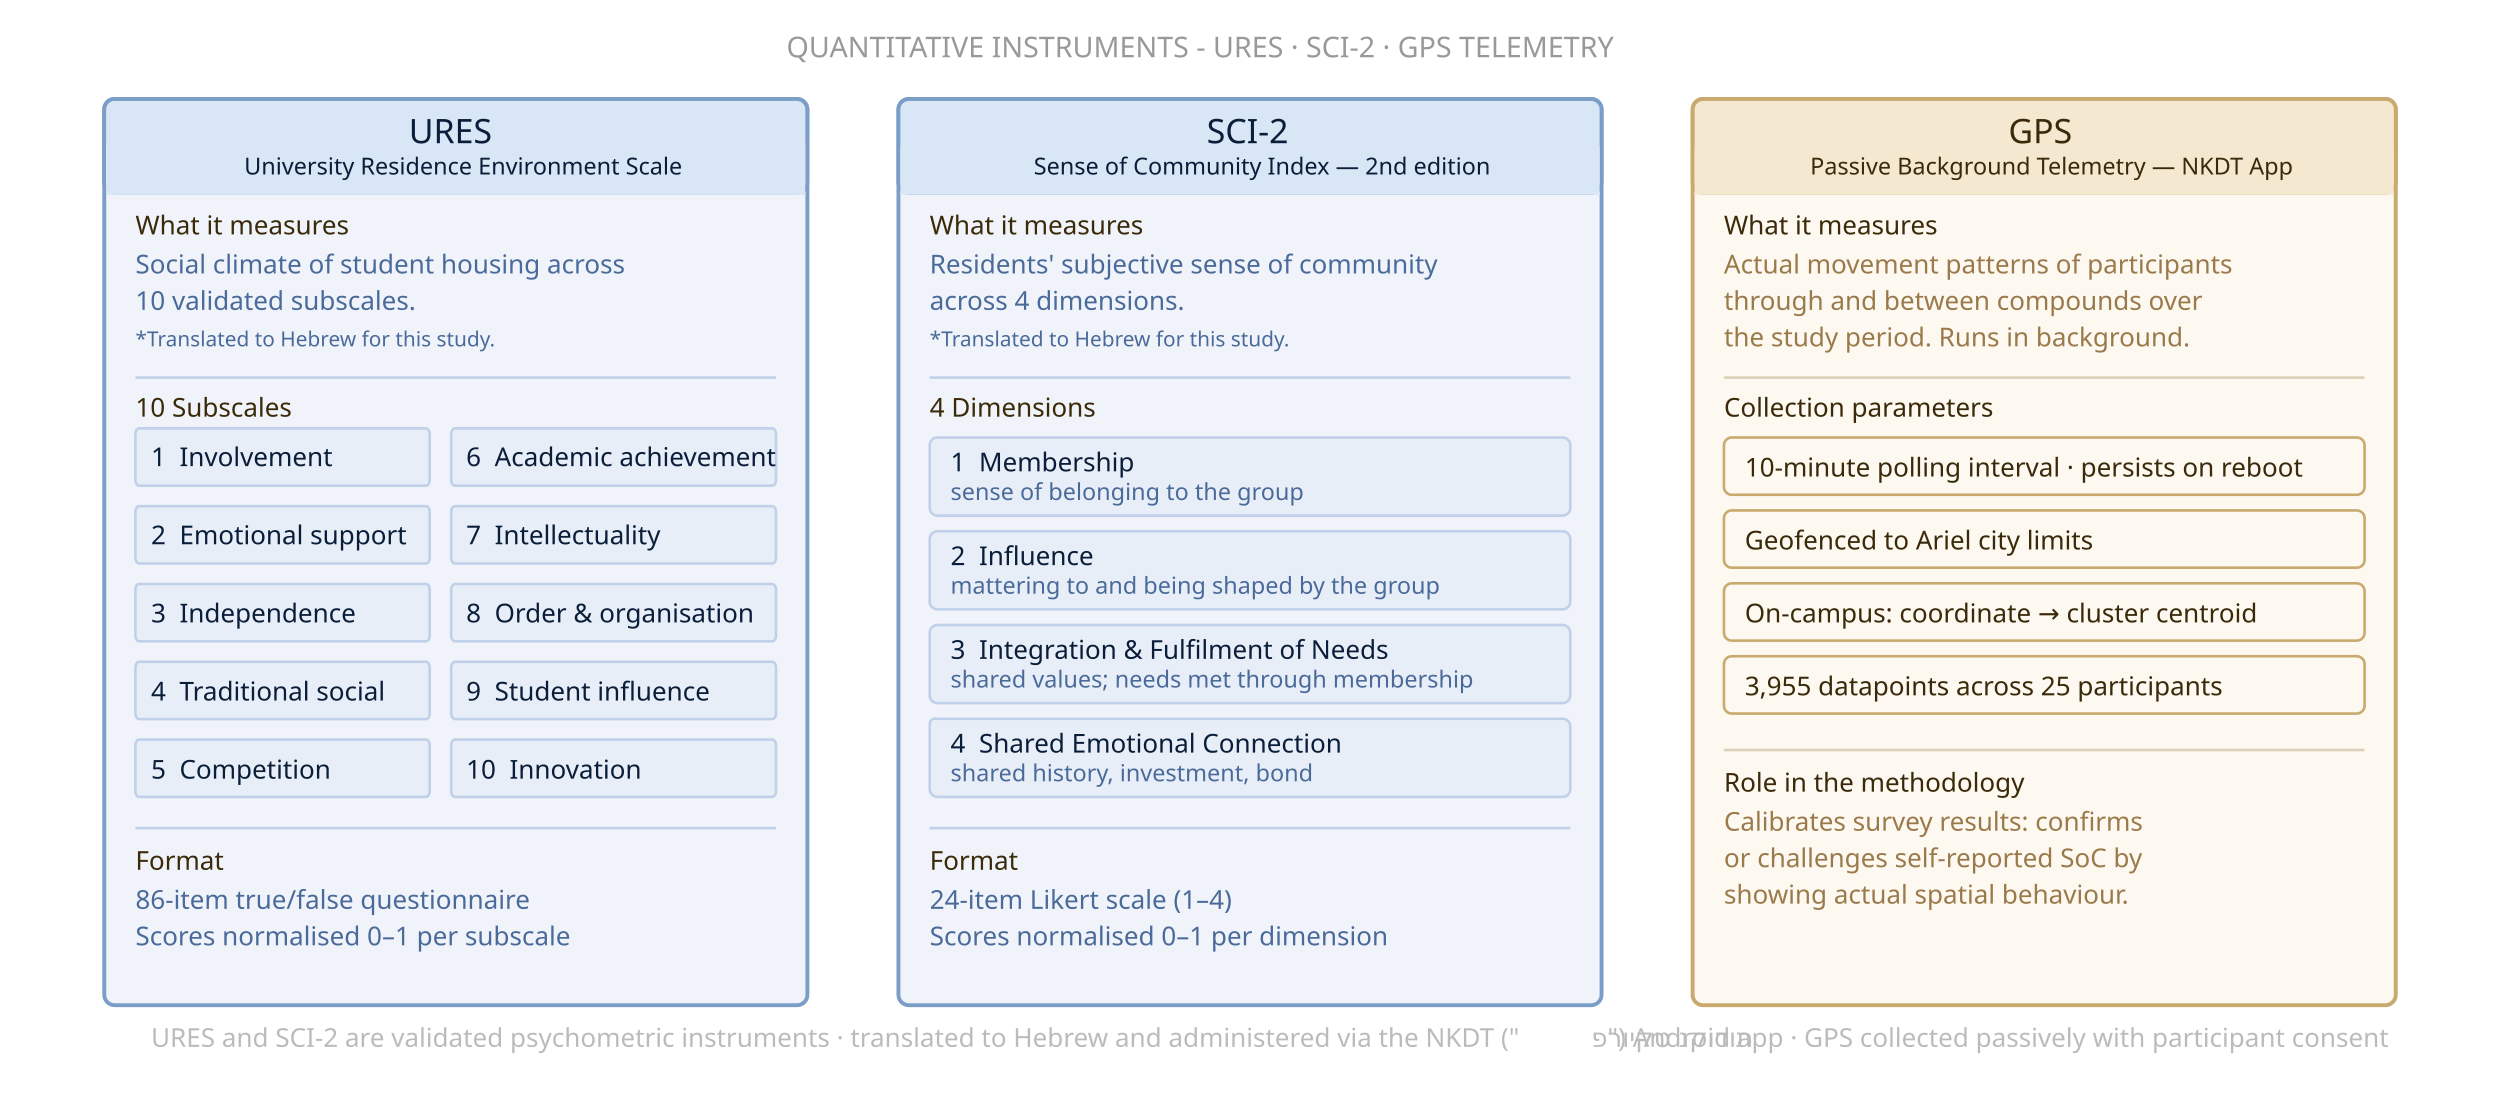
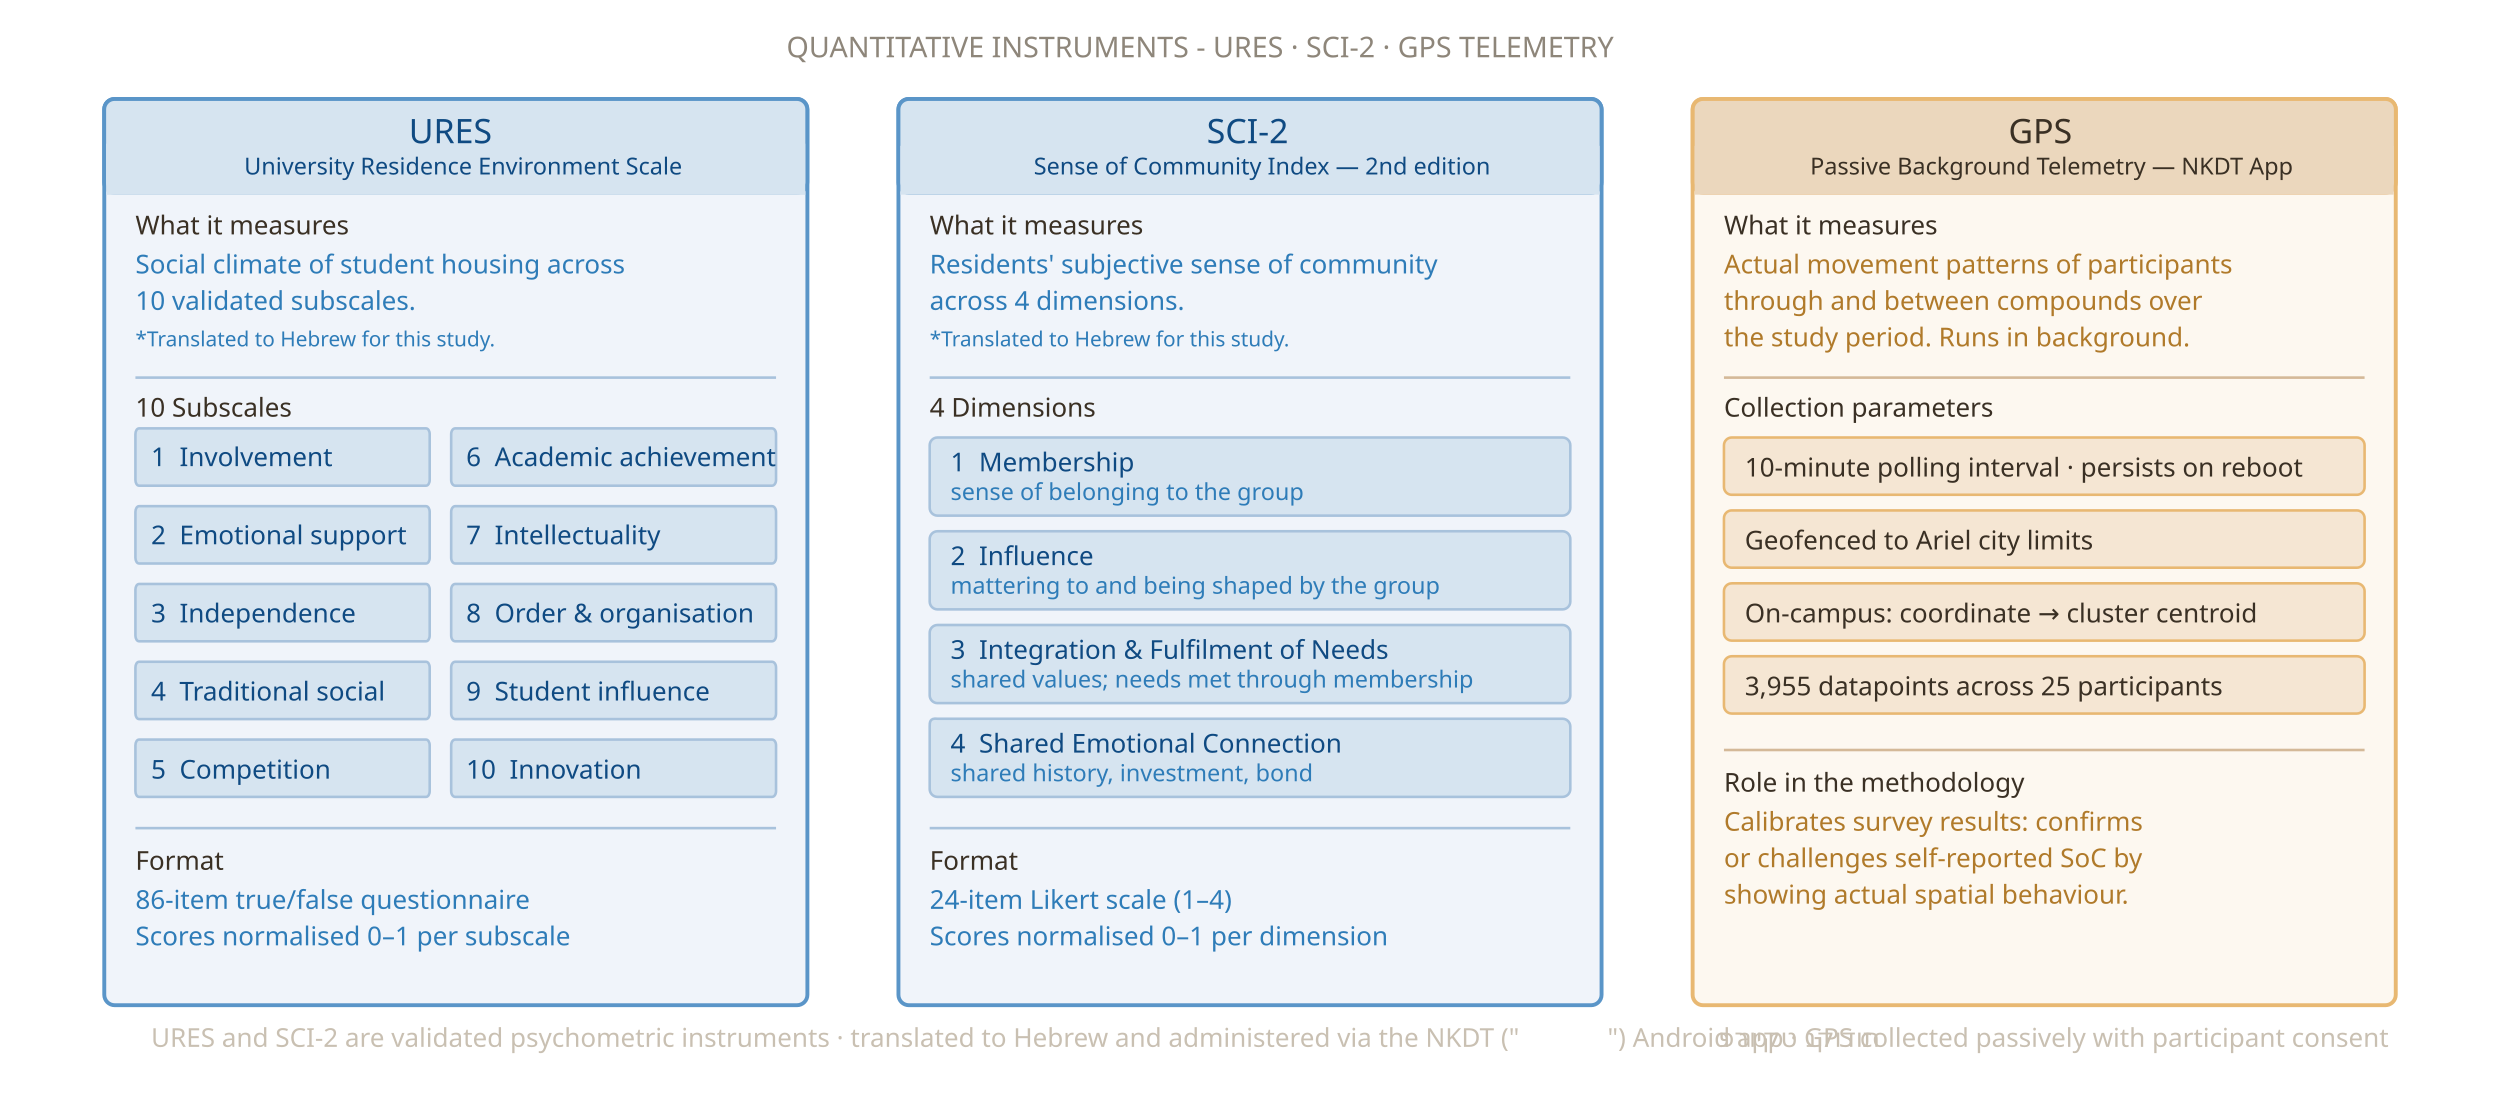
<svg xmlns="http://www.w3.org/2000/svg" version="1.1" id="Layer_1" x="0px" y="0px" width="960px" height="420px" viewBox="0 0 960 420" enable-background="new 0 0 960 420" xml:space="preserve">
-   <text transform="matrix(1 0 0 1 302 22)" fill="#999999" font-family="'ArialMT'" font-size="11">QUANTITATIVE INSTRUMENTS - URES · SCI-2 · GPS TELEMETRY</text>
+   <text transform="matrix(1 0 0 1 302 22)" fill="#8E867A" font-family="'ArialMT'" font-size="11">QUANTITATIVE INSTRUMENTS - URES · SCI-2 · GPS TELEMETRY</text>
  <g>
-     <path fill="#F0F4FA" stroke="#7A9EC8" stroke-width="1.5" d="M44.039,38h262c2.209,0,4,1.791,4,4v340c0,2.209-1.791,4-4,4h-262   c-2.209,0-4-1.791-4-4V42C40.039,39.791,41.83,38,44.039,38z" />
-     <path fill="#E8EEF8" stroke="#C0D0E8" d="M174.771,284h121.707c0.84,0,1.521,0.984,1.521,2.2v17.6c0,1.216-0.681,2.2-1.521,2.2   H174.771c-0.84,0-1.521-0.984-1.521-2.2v-17.6C173.25,284.984,173.931,284,174.771,284z" />
-     <path fill="#E8EEF8" stroke="#C0D0E8" d="M53.378,284h110.244c0.761,0,1.378,0.984,1.378,2.2v17.6c0,1.216-0.617,2.2-1.378,2.2   H53.378c-0.761,0-1.378-0.984-1.378-2.2v-17.6C52,284.984,52.617,284,53.378,284z" />
-     <path fill="#E8EEF8" stroke="#C0D0E8" d="M174.771,254.125h121.707c0.84,0,1.521,0.984,1.521,2.2v17.6c0,1.216-0.681,2.2-1.521,2.2   H174.771c-0.84,0-1.521-0.984-1.521-2.2v-17.6C173.25,255.109,173.931,254.125,174.771,254.125z" />
-     <path fill="#E8EEF8" stroke="#C0D0E8" d="M53.378,254.125h110.244c0.761,0,1.378,0.984,1.378,2.2v17.6c0,1.216-0.617,2.2-1.378,2.2   H53.378c-0.761,0-1.378-0.984-1.378-2.2v-17.6C52,255.109,52.617,254.125,53.378,254.125z" />
-     <path fill="#E8EEF8" stroke="#C0D0E8" d="M174.771,224.25h121.707c0.84,0,1.521,0.984,1.521,2.2v17.6c0,1.216-0.681,2.2-1.521,2.2   H174.771c-0.84,0-1.521-0.984-1.521-2.2v-17.6C173.25,225.234,173.931,224.25,174.771,224.25z" />
-     <path fill="#E8EEF8" stroke="#C0D0E8" d="M53.378,224.25h110.244c0.761,0,1.378,0.984,1.378,2.2v17.6c0,1.216-0.617,2.2-1.378,2.2   H53.378c-0.761,0-1.378-0.984-1.378-2.2v-17.6C52,225.234,52.617,224.25,53.378,224.25z" />
-     <path fill="#E8EEF8" stroke="#C0D0E8" d="M174.771,194.375h121.707c0.84,0,1.521,0.985,1.521,2.2v17.6c0,1.216-0.681,2.2-1.521,2.2   H174.771c-0.84,0-1.521-0.984-1.521-2.2v-17.6C173.25,195.36,173.931,194.375,174.771,194.375z" />
-     <path fill="#E8EEF8" stroke="#C0D0E8" d="M53.378,194.375h110.244c0.761,0,1.378,0.985,1.378,2.2v17.6c0,1.216-0.617,2.2-1.378,2.2   H53.378c-0.761,0-1.378-0.984-1.378-2.2v-17.6C52,195.36,52.617,194.375,53.378,194.375z" />
-     <path fill="#E8EEF8" stroke="#C0D0E8" d="M174.771,164.5h121.707c0.84,0,1.521,0.985,1.521,2.2v17.6c0,1.215-0.681,2.2-1.521,2.2   H174.771c-0.84,0-1.521-0.985-1.521-2.2v-17.6C173.25,165.485,173.931,164.5,174.771,164.5z" />
-     <path fill="#E8EEF8" stroke="#C0D0E8" d="M53.378,164.5h110.244c0.761,0,1.378,0.985,1.378,2.2v17.6c0,1.215-0.617,2.2-1.378,2.2   H53.378c-0.761,0-1.378-0.985-1.378-2.2v-17.6C52,165.485,52.617,164.5,53.378,164.5z" />
-     <path fill="#D8E6F5" stroke="#7A9EC8" stroke-width="1.5" d="M44,38h262c2.209,0,4,1.791,4,4v28c0,2.209-1.791,4-4,4H44   c-2.209,0-4-1.791-4-4V42C40,39.791,41.791,38,44,38z" />
-     <rect x="40.75" y="55.167" fill="#D8E6F5" width="268.458" height="19.667" />
-     <text transform="matrix(1 0 0 1 156.9795 55)" fill="#0A1E3A" font-family="'Arial-BoldMT'" font-size="13">URES</text>
-     <text transform="matrix(1 0 0 1 93.7529 67)" fill="#0A1E3A" font-family="'ArialMT'" font-size="9">University Residence Environment Scale</text>
-     <text transform="matrix(1 0 0 1 52 90)" fill="#3A2A0A" font-family="'Arial-BoldMT'" font-size="10">What it measures</text>
-     <text transform="matrix(1 0 0 1 52 105)" fill="#4A6A9A" font-family="'ArialMT'" font-size="10">Social climate of student housing across</text>
-     <text transform="matrix(1 0 0 1 52 119)" fill="#4A6A9A" font-family="'ArialMT'" font-size="10">10 validated subscales.</text>
-     <text transform="matrix(1 0 0 1 52 133)" fill="#4A6A9A" font-family="'ArialMT'" font-size="8">*Translated to Hebrew for this study.</text>
-     <line fill="none" stroke="#C0D0E8" x1="52" y1="145" x2="298" y2="145" />
-     <text transform="matrix(1 0 0 1 52 160)" fill="#3A2A0A" font-family="'Arial-BoldMT'" font-size="10">10 Subscales</text>
-     <text transform="matrix(1 0 0 1 58 179)" fill="#0A1E3A" font-family="'ArialMT'" font-size="10">1  Involvement</text>
-     <text transform="matrix(1 0 0 1 58 209)" fill="#0A1E3A" font-family="'ArialMT'" font-size="10">2  Emotional support</text>
-     <text transform="matrix(1 0 0 1 58 239)" fill="#0A1E3A" font-family="'ArialMT'" font-size="10">3  Independence</text>
-     <text transform="matrix(1 0 0 1 58 269)" fill="#0A1E3A" font-family="'ArialMT'" font-size="10">4  Traditional social</text>
-     <text transform="matrix(1 0 0 1 58 299)" fill="#0A1E3A" font-family="'ArialMT'" font-size="10">5  Competition</text>
-     <text transform="matrix(1 0 0 1 179 179)" fill="#0A1E3A" font-family="'ArialMT'" font-size="10">6  Academic achievement</text>
-     <text transform="matrix(1 0 0 1 179 209)" fill="#0A1E3A" font-family="'ArialMT'" font-size="10">7  Intellectuality</text>
-     <text transform="matrix(1 0 0 1 179 239)" fill="#0A1E3A" font-family="'ArialMT'" font-size="10">8  Order &amp; organisation</text>
-     <text transform="matrix(1 0 0 1 179 269)" fill="#0A1E3A" font-family="'ArialMT'" font-size="10">9  Student influence</text>
-     <text transform="matrix(1 0 0 1 179 299)" fill="#0A1E3A" font-family="'ArialMT'" font-size="10">10  Innovation</text>
-     <line fill="none" stroke="#C0D0E8" x1="52" y1="318" x2="298" y2="318" />
-     <text transform="matrix(1 0 0 1 52 334)" fill="#3A2A0A" font-family="'Arial-BoldMT'" font-size="10">Format</text>
-     <text transform="matrix(1 0 0 1 52 349)" fill="#4A6A9A" font-family="'ArialMT'" font-size="10">86-item true/false questionnaire</text>
-     <text transform="matrix(1 0 0 1 52 363)" fill="#4A6A9A" font-family="'ArialMT'" font-size="10">Scores normalised 0–1 per subscale</text>
+     <path fill="#F0F4FA" stroke="#5A95C8" stroke-width="1.5" d="M44.039,38h262c2.209,0,4,1.791,4,4v340c0,2.209-1.791,4-4,4h-262   c-2.209,0-4-1.791-4-4V42C40.039,39.791,41.83,38,44.039,38z" />
+     <path fill="#D6E4F0" stroke="#A8C2DC" d="M174.771,284h121.707c0.84,0,1.521,0.984,1.521,2.2v17.6c0,1.216-0.681,2.2-1.521,2.2   H174.771c-0.84,0-1.521-0.984-1.521-2.2v-17.6C173.25,284.984,173.931,284,174.771,284z" />
+     <path fill="#D6E4F0" stroke="#A8C2DC" d="M53.378,284h110.244c0.761,0,1.378,0.984,1.378,2.2v17.6c0,1.216-0.617,2.2-1.378,2.2   H53.378c-0.761,0-1.378-0.984-1.378-2.2v-17.6C52,284.984,52.617,284,53.378,284z" />
+     <path fill="#D6E4F0" stroke="#A8C2DC" d="M174.771,254.125h121.707c0.84,0,1.521,0.984,1.521,2.2v17.6c0,1.216-0.681,2.2-1.521,2.2   H174.771c-0.84,0-1.521-0.984-1.521-2.2v-17.6C173.25,255.109,173.931,254.125,174.771,254.125z" />
+     <path fill="#D6E4F0" stroke="#A8C2DC" d="M53.378,254.125h110.244c0.761,0,1.378,0.984,1.378,2.2v17.6c0,1.216-0.617,2.2-1.378,2.2   H53.378c-0.761,0-1.378-0.984-1.378-2.2v-17.6C52,255.109,52.617,254.125,53.378,254.125z" />
+     <path fill="#D6E4F0" stroke="#A8C2DC" d="M174.771,224.25h121.707c0.84,0,1.521,0.984,1.521,2.2v17.6c0,1.216-0.681,2.2-1.521,2.2   H174.771c-0.84,0-1.521-0.984-1.521-2.2v-17.6C173.25,225.234,173.931,224.25,174.771,224.25z" />
+     <path fill="#D6E4F0" stroke="#A8C2DC" d="M53.378,224.25h110.244c0.761,0,1.378,0.984,1.378,2.2v17.6c0,1.216-0.617,2.2-1.378,2.2   H53.378c-0.761,0-1.378-0.984-1.378-2.2v-17.6C52,225.234,52.617,224.25,53.378,224.25z" />
+     <path fill="#D6E4F0" stroke="#A8C2DC" d="M174.771,194.375h121.707c0.84,0,1.521,0.985,1.521,2.2v17.6c0,1.216-0.681,2.2-1.521,2.2   H174.771c-0.84,0-1.521-0.984-1.521-2.2v-17.6C173.25,195.36,173.931,194.375,174.771,194.375z" />
+     <path fill="#D6E4F0" stroke="#A8C2DC" d="M53.378,194.375h110.244c0.761,0,1.378,0.985,1.378,2.2v17.6c0,1.216-0.617,2.2-1.378,2.2   H53.378c-0.761,0-1.378-0.984-1.378-2.2v-17.6C52,195.36,52.617,194.375,53.378,194.375z" />
+     <path fill="#D6E4F0" stroke="#A8C2DC" d="M174.771,164.5h121.707c0.84,0,1.521,0.985,1.521,2.2v17.6c0,1.215-0.681,2.2-1.521,2.2   H174.771c-0.84,0-1.521-0.985-1.521-2.2v-17.6C173.25,165.485,173.931,164.5,174.771,164.5z" />
+     <path fill="#D6E4F0" stroke="#A8C2DC" d="M53.378,164.5h110.244c0.761,0,1.378,0.985,1.378,2.2v17.6c0,1.215-0.617,2.2-1.378,2.2   H53.378c-0.761,0-1.378-0.985-1.378-2.2v-17.6C52,165.485,52.617,164.5,53.378,164.5z" />
+     <path fill="#D6E4F0" stroke="#5A95C8" stroke-width="1.5" d="M44,38h262c2.209,0,4,1.791,4,4v28c0,2.209-1.791,4-4,4H44   c-2.209,0-4-1.791-4-4V42C40,39.791,41.791,38,44,38z" />
+     <rect x="40.75" y="55.167" fill="#D6E4F0" width="268.458" height="19.667" />
+     <text transform="matrix(1 0 0 1 156.9795 55)" fill="#0F4A82" font-family="'Arial-BoldMT'" font-size="13">URES</text>
+     <text transform="matrix(1 0 0 1 93.7529 67)" fill="#0F4A82" font-family="'ArialMT'" font-size="9">University Residence Environment Scale</text>
+     <text transform="matrix(1 0 0 1 52 90)" fill="#3A3024" font-family="'Arial-BoldMT'" font-size="10">What it measures</text>
+     <text transform="matrix(1 0 0 1 52 105)" fill="#2E7CB8" font-family="'ArialMT'" font-size="10">Social climate of student housing across</text>
+     <text transform="matrix(1 0 0 1 52 119)" fill="#2E7CB8" font-family="'ArialMT'" font-size="10">10 validated subscales.</text>
+     <text transform="matrix(1 0 0 1 52 133)" fill="#2E7CB8" font-family="'ArialMT'" font-size="8">*Translated to Hebrew for this study.</text>
+     <line fill="none" stroke="#A8C2DC" x1="52" y1="145" x2="298" y2="145" />
+     <text transform="matrix(1 0 0 1 52 160)" fill="#3A3024" font-family="'Arial-BoldMT'" font-size="10">10 Subscales</text>
+     <text transform="matrix(1 0 0 1 58 179)" fill="#0F4A82" font-family="'ArialMT'" font-size="10">1  Involvement</text>
+     <text transform="matrix(1 0 0 1 58 209)" fill="#0F4A82" font-family="'ArialMT'" font-size="10">2  Emotional support</text>
+     <text transform="matrix(1 0 0 1 58 239)" fill="#0F4A82" font-family="'ArialMT'" font-size="10">3  Independence</text>
+     <text transform="matrix(1 0 0 1 58 269)" fill="#0F4A82" font-family="'ArialMT'" font-size="10">4  Traditional social</text>
+     <text transform="matrix(1 0 0 1 58 299)" fill="#0F4A82" font-family="'ArialMT'" font-size="10">5  Competition</text>
+     <text transform="matrix(1 0 0 1 179 179)" fill="#0F4A82" font-family="'ArialMT'" font-size="10">6  Academic achievement</text>
+     <text transform="matrix(1 0 0 1 179 209)" fill="#0F4A82" font-family="'ArialMT'" font-size="10">7  Intellectuality</text>
+     <text transform="matrix(1 0 0 1 179 239)" fill="#0F4A82" font-family="'ArialMT'" font-size="10">8  Order &amp; organisation</text>
+     <text transform="matrix(1 0 0 1 179 269)" fill="#0F4A82" font-family="'ArialMT'" font-size="10">9  Student influence</text>
+     <text transform="matrix(1 0 0 1 179 299)" fill="#0F4A82" font-family="'ArialMT'" font-size="10">10  Innovation</text>
+     <line fill="none" stroke="#A8C2DC" x1="52" y1="318" x2="298" y2="318" />
+     <text transform="matrix(1 0 0 1 52 334)" fill="#3A3024" font-family="'Arial-BoldMT'" font-size="10">Format</text>
+     <text transform="matrix(1 0 0 1 52 349)" fill="#2E7CB8" font-family="'ArialMT'" font-size="10">86-item true/false questionnaire</text>
+     <text transform="matrix(1 0 0 1 52 363)" fill="#2E7CB8" font-family="'ArialMT'" font-size="10">Scores normalised 0–1 per subscale</text>
  </g>
  <g>
-     <path fill="#F0F4FA" stroke="#7A9EC8" stroke-width="1.5" d="M349,38h262c2.209,0,4,1.791,4,4v340c0,2.209-1.791,4-4,4H349   c-2.209,0-4-1.791-4-4V42C345,39.791,346.791,38,349,38z" />
-     <path fill="#D8E6F5" stroke="#7A9EC8" stroke-width="1.5" d="M349,38h262c2.209,0,4,1.791,4,4v28c0,2.209-1.791,4-4,4H349   c-2.209,0-4-1.791-4-4V42C345,39.791,346.791,38,349,38z" />
-     <rect x="345.75" y="56" fill="#D8E6F5" width="268.5" height="18.75" />
-     <text transform="matrix(1 0 0 1 463.3848 55)" fill="#0A1E3A" font-family="'Arial-BoldMT'" font-size="13">SCI-2</text>
-     <text transform="matrix(1 0 0 1 396.9541 67)" fill="#0A1E3A" font-family="'ArialMT'" font-size="9">Sense of Community Index — 2nd edition</text>
-     <text transform="matrix(1 0 0 1 357 90)" fill="#3A2A0A" font-family="'Arial-BoldMT'" font-size="10">What it measures</text>
-     <text transform="matrix(1 0 0 1 357 105)" fill="#4A6A9A" font-family="'ArialMT'" font-size="10">Residents' subjective sense of community</text>
-     <text transform="matrix(1 0 0 1 357 119)" fill="#4A6A9A" font-family="'ArialMT'" font-size="10">across 4 dimensions.</text>
-     <text transform="matrix(1 0 0 1 357 133)" fill="#4A6A9A" font-family="'ArialMT'" font-size="8">*Translated to Hebrew for this study.</text>
-     <line fill="none" stroke="#C0D0E8" x1="357" y1="145" x2="603" y2="145" />
-     <text transform="matrix(1 0 0 1 357 160)" fill="#3A2A0A" font-family="'Arial-BoldMT'" font-size="10">4 Dimensions</text>
-     <path fill="#E8EEF8" stroke="#C0D0E8" d="M360,168h240c1.657,0,3,1.343,3,3v24c0,1.657-1.343,3-3,3H360c-1.657,0-3-1.343-3-3v-24   C357,169.343,358.343,168,360,168z" />
-     <text transform="matrix(1 0 0 1 365 181)" fill="#0A1E3A" font-family="'Arial-BoldMT'" font-size="10">1  Membership</text>
-     <text transform="matrix(1 0 0 1 365 192)" fill="#4A6A9A" font-family="'ArialMT'" font-size="9">sense of belonging to the group</text>
-     <path fill="#E8EEF8" stroke="#C0D0E8" d="M360,204h240c1.657,0,3,1.343,3,3v24c0,1.657-1.343,3-3,3H360c-1.657,0-3-1.343-3-3v-24   C357,205.343,358.343,204,360,204z" />
-     <text transform="matrix(1 0 0 1 365 217)" fill="#0A1E3A" font-family="'Arial-BoldMT'" font-size="10">2  Influence</text>
-     <text transform="matrix(1 0 0 1 365 228)" fill="#4A6A9A" font-family="'ArialMT'" font-size="9">mattering to and being shaped by the group</text>
-     <path fill="#E8EEF8" stroke="#C0D0E8" d="M360,240h240c1.657,0,3,1.344,3,3v24c0,1.656-1.343,3-3,3H360c-1.657,0-3-1.344-3-3v-24   C357,241.344,358.343,240,360,240z" />
-     <text transform="matrix(1 0 0 1 365 253)" fill="#0A1E3A" font-family="'Arial-BoldMT'" font-size="10">3  Integration &amp; Fulfilment of Needs</text>
-     <text transform="matrix(1 0 0 1 365 264)" fill="#4A6A9A" font-family="'ArialMT'" font-size="9">shared values; needs met through membership</text>
-     <path fill="#E8EEF8" stroke="#C0D0E8" d="M360,276h240c1.657,0,3,1.344,3,3v24c0,1.656-1.343,3-3,3H360c-1.657,0-3-1.344-3-3v-24   C357,277.344,357,275.636,360,276L360,276z" />
-     <text transform="matrix(1 0 0 1 365 289)" fill="#0A1E3A" font-family="'Arial-BoldMT'" font-size="10">4  Shared Emotional Connection</text>
-     <text transform="matrix(1 0 0 1 365 300)" fill="#4A6A9A" font-family="'ArialMT'" font-size="9">shared history, investment, bond</text>
-     <line fill="none" stroke="#C0D0E8" x1="357" y1="318" x2="603" y2="318" />
-     <text transform="matrix(1 0 0 1 357 334)" fill="#3A2A0A" font-family="'Arial-BoldMT'" font-size="10">Format</text>
-     <text transform="matrix(1 0 0 1 357 349)" fill="#4A6A9A" font-family="'ArialMT'" font-size="10">24-item Likert scale (1–4)</text>
-     <text transform="matrix(1 0 0 1 357 363)" fill="#4A6A9A" font-family="'ArialMT'" font-size="10">Scores normalised 0–1 per dimension</text>
+     <path fill="#F0F4FA" stroke="#5A95C8" stroke-width="1.5" d="M349,38h262c2.209,0,4,1.791,4,4v340c0,2.209-1.791,4-4,4H349   c-2.209,0-4-1.791-4-4V42C345,39.791,346.791,38,349,38z" />
+     <path fill="#D6E4F0" stroke="#5A95C8" stroke-width="1.5" d="M349,38h262c2.209,0,4,1.791,4,4v28c0,2.209-1.791,4-4,4H349   c-2.209,0-4-1.791-4-4V42C345,39.791,346.791,38,349,38z" />
+     <rect x="345.75" y="56" fill="#D6E4F0" width="268.5" height="18.75" />
+     <text transform="matrix(1 0 0 1 463.3848 55)" fill="#0F4A82" font-family="'Arial-BoldMT'" font-size="13">SCI-2</text>
+     <text transform="matrix(1 0 0 1 396.9541 67)" fill="#0F4A82" font-family="'ArialMT'" font-size="9">Sense of Community Index — 2nd edition</text>
+     <text transform="matrix(1 0 0 1 357 90)" fill="#3A3024" font-family="'Arial-BoldMT'" font-size="10">What it measures</text>
+     <text transform="matrix(1 0 0 1 357 105)" fill="#2E7CB8" font-family="'ArialMT'" font-size="10">Residents' subjective sense of community</text>
+     <text transform="matrix(1 0 0 1 357 119)" fill="#2E7CB8" font-family="'ArialMT'" font-size="10">across 4 dimensions.</text>
+     <text transform="matrix(1 0 0 1 357 133)" fill="#2E7CB8" font-family="'ArialMT'" font-size="8">*Translated to Hebrew for this study.</text>
+     <line fill="none" stroke="#A8C2DC" x1="357" y1="145" x2="603" y2="145" />
+     <text transform="matrix(1 0 0 1 357 160)" fill="#3A3024" font-family="'Arial-BoldMT'" font-size="10">4 Dimensions</text>
+     <path fill="#D6E4F0" stroke="#A8C2DC" d="M360,168h240c1.657,0,3,1.343,3,3v24c0,1.657-1.343,3-3,3H360c-1.657,0-3-1.343-3-3v-24   C357,169.343,358.343,168,360,168z" />
+     <text transform="matrix(1 0 0 1 365 181)" fill="#0F4A82" font-family="'Arial-BoldMT'" font-size="10">1  Membership</text>
+     <text transform="matrix(1 0 0 1 365 192)" fill="#2E7CB8" font-family="'ArialMT'" font-size="9">sense of belonging to the group</text>
+     <path fill="#D6E4F0" stroke="#A8C2DC" d="M360,204h240c1.657,0,3,1.343,3,3v24c0,1.657-1.343,3-3,3H360c-1.657,0-3-1.343-3-3v-24   C357,205.343,358.343,204,360,204z" />
+     <text transform="matrix(1 0 0 1 365 217)" fill="#0F4A82" font-family="'Arial-BoldMT'" font-size="10">2  Influence</text>
+     <text transform="matrix(1 0 0 1 365 228)" fill="#2E7CB8" font-family="'ArialMT'" font-size="9">mattering to and being shaped by the group</text>
+     <path fill="#D6E4F0" stroke="#A8C2DC" d="M360,240h240c1.657,0,3,1.344,3,3v24c0,1.656-1.343,3-3,3H360c-1.657,0-3-1.344-3-3v-24   C357,241.344,358.343,240,360,240z" />
+     <text transform="matrix(1 0 0 1 365 253)" fill="#0F4A82" font-family="'Arial-BoldMT'" font-size="10">3  Integration &amp; Fulfilment of Needs</text>
+     <text transform="matrix(1 0 0 1 365 264)" fill="#2E7CB8" font-family="'ArialMT'" font-size="9">shared values; needs met through membership</text>
+     <path fill="#D6E4F0" stroke="#A8C2DC" d="M360,276h240c1.657,0,3,1.344,3,3v24c0,1.656-1.343,3-3,3H360c-1.657,0-3-1.344-3-3v-24   C357,277.344,357,275.636,360,276L360,276z" />
+     <text transform="matrix(1 0 0 1 365 289)" fill="#0F4A82" font-family="'Arial-BoldMT'" font-size="10">4  Shared Emotional Connection</text>
+     <text transform="matrix(1 0 0 1 365 300)" fill="#2E7CB8" font-family="'ArialMT'" font-size="9">shared history, investment, bond</text>
+     <line fill="none" stroke="#A8C2DC" x1="357" y1="318" x2="603" y2="318" />
+     <text transform="matrix(1 0 0 1 357 334)" fill="#3A3024" font-family="'Arial-BoldMT'" font-size="10">Format</text>
+     <text transform="matrix(1 0 0 1 357 349)" fill="#2E7CB8" font-family="'ArialMT'" font-size="10">24-item Likert scale (1–4)</text>
+     <text transform="matrix(1 0 0 1 357 363)" fill="#2E7CB8" font-family="'ArialMT'" font-size="10">Scores normalised 0–1 per dimension</text>
  </g>
  <g>
-     <path fill="#FDF8F0" stroke="#C8A96E" stroke-width="1.5" d="M653.969,38h262c2.209,0,4,1.791,4,4v340c0,2.209-1.791,4-4,4h-262   c-2.209,0-4-1.791-4-4V42C649.969,39.791,651.76,38,653.969,38z" />
-     <path fill="#F5E8D0" stroke="#C8A96E" stroke-width="1.5" d="M654,38h262c2.209,0,4,1.791,4,4v28c0,2.209-1.791,4-4,4H654   c-2.209,0-4-1.791-4-4V42C650,39.791,651.791,38,654,38z" />
-     <rect x="650.75" y="56" fill="#F5E8D0" width="268.438" height="18.75" />
-     <text transform="matrix(1 0 0 1 771.2422 55)" fill="#3A2A0A" font-family="'Arial-BoldMT'" font-size="13">GPS</text>
-     <text transform="matrix(1 0 0 1 695.0938 67)" fill="#3A2A0A" font-family="'ArialMT'" font-size="9">Passive Background Telemetry — NKDT App</text>
-     <text transform="matrix(1 0 0 1 662 90)" fill="#3A2A0A" font-family="'Arial-BoldMT'" font-size="10">What it measures</text>
-     <text transform="matrix(1 0 0 1 662 105)" fill="#9A7A4A" font-family="'ArialMT'" font-size="10">Actual movement patterns of participants</text>
-     <text transform="matrix(1 0 0 1 662 119)" fill="#9A7A4A" font-family="'ArialMT'" font-size="10">through and between compounds over</text>
-     <text transform="matrix(1 0 0 1 662 133)" fill="#9A7A4A" font-family="'ArialMT'" font-size="10">the study period. Runs in background.</text>
-     <line fill="none" stroke="#DDD0B8" x1="662" y1="145" x2="908" y2="145" />
-     <text transform="matrix(1 0 0 1 662 160)" fill="#3A2A0A" font-family="'Arial-BoldMT'" font-size="10">Collection parameters</text>
-     <path fill="#FDF8F0" stroke="#C8A96E" d="M665,168h240c1.657,0,3,1.343,3,3v16c0,1.657-1.343,3-3,3H665c-1.657,0-3-1.343-3-3v-16   C662,169.343,663.343,168,665,168z" />
-     <text transform="matrix(1 0 0 1 670 183)" fill="#3A2A0A" font-family="'ArialMT'" font-size="10">10-minute polling interval · persists on reboot</text>
-     <path fill="#FDF8F0" stroke="#C8A96E" d="M665,196h240c1.657,0,3,1.343,3,3v16c0,1.657-1.343,3-3,3H665c-1.657,0-3-1.343-3-3v-16   C662,197.343,663.343,196,665,196z" />
-     <text transform="matrix(1 0 0 1 670 211)" fill="#3A2A0A" font-family="'ArialMT'" font-size="10">Geofenced to Ariel city limits</text>
-     <path fill="#FDF8F0" stroke="#C8A96E" d="M665,224h240c1.657,0,3,1.343,3,3v16c0,1.656-1.343,3-3,3H665c-1.657,0-3-1.344-3-3v-16   C662,225.343,663.343,224,665,224z" />
-     <text transform="matrix(1 0 0 1 670 239)" fill="#3A2A0A" font-family="'ArialMT'" font-size="10">On-campus: coordinate → cluster centroid</text>
-     <path fill="#FDF8F0" stroke="#C8A96E" d="M665,252h240c1.657,0,3,1.344,3,3v16c0,1.656-1.343,3-3,3H665c-1.657,0-3-1.344-3-3v-16   C662,253.344,663.343,252,665,252z" />
-     <text transform="matrix(1 0 0 1 670 267)" fill="#3A2A0A" font-family="'ArialMT'" font-size="10">3,955 datapoints across 25 participants</text>
-     <line fill="none" stroke="#DDD0B8" x1="662" y1="288" x2="908" y2="288" />
-     <text transform="matrix(1 0 0 1 662 304)" fill="#3A2A0A" font-family="'Arial-BoldMT'" font-size="10">Role in the methodology</text>
-     <text transform="matrix(1 0 0 1 662 319)" fill="#9A7A4A" font-family="'ArialMT'" font-size="10">Calibrates survey results: confirms</text>
-     <text transform="matrix(1 0 0 1 662 333)" fill="#9A7A4A" font-family="'ArialMT'" font-size="10">or challenges self-reported SoC by</text>
-     <text transform="matrix(1 0 0 1 662 347)" fill="#9A7A4A" font-family="'ArialMT'" font-size="10">showing actual spatial behaviour.</text>
+     <path fill="#FDF8F0" stroke="#E8B872" stroke-width="1.5" d="M653.969,38h262c2.209,0,4,1.791,4,4v340c0,2.209-1.791,4-4,4h-262   c-2.209,0-4-1.791-4-4V42C649.969,39.791,651.76,38,653.969,38z" />
+     <path fill="#EBD7BD" stroke="#E8B872" stroke-width="1.5" d="M654,38h262c2.209,0,4,1.791,4,4v28c0,2.209-1.791,4-4,4H654   c-2.209,0-4-1.791-4-4V42C650,39.791,651.791,38,654,38z" />
+     <rect x="650.75" y="56" fill="#EBD7BD" width="268.438" height="18.75" />
+     <text transform="matrix(1 0 0 1 771.2422 55)" fill="#3A3024" font-family="'Arial-BoldMT'" font-size="13">GPS</text>
+     <text transform="matrix(1 0 0 1 695.0938 67)" fill="#3A3024" font-family="'ArialMT'" font-size="9">Passive Background Telemetry — NKDT App</text>
+     <text transform="matrix(1 0 0 1 662 90)" fill="#3A3024" font-family="'Arial-BoldMT'" font-size="10">What it measures</text>
+     <text transform="matrix(1 0 0 1 662 105)" fill="#B07A2A" font-family="'ArialMT'" font-size="10">Actual movement patterns of participants</text>
+     <text transform="matrix(1 0 0 1 662 119)" fill="#B07A2A" font-family="'ArialMT'" font-size="10">through and between compounds over</text>
+     <text transform="matrix(1 0 0 1 662 133)" fill="#B07A2A" font-family="'ArialMT'" font-size="10">the study period. Runs in background.</text>
+     <line fill="none" stroke="#D4B998" x1="662" y1="145" x2="908" y2="145" />
+     <text transform="matrix(1 0 0 1 662 160)" fill="#3A3024" font-family="'Arial-BoldMT'" font-size="10">Collection parameters</text>
+     <path fill="#F5E6D3" stroke="#E8B872" d="M665,168h240c1.657,0,3,1.343,3,3v16c0,1.657-1.343,3-3,3H665c-1.657,0-3-1.343-3-3v-16   C662,169.343,663.343,168,665,168z" />
+     <text transform="matrix(1 0 0 1 670 183)" fill="#3A3024" font-family="'ArialMT'" font-size="10">10-minute polling interval · persists on reboot</text>
+     <path fill="#F5E6D3" stroke="#E8B872" d="M665,196h240c1.657,0,3,1.343,3,3v16c0,1.657-1.343,3-3,3H665c-1.657,0-3-1.343-3-3v-16   C662,197.343,663.343,196,665,196z" />
+     <text transform="matrix(1 0 0 1 670 211)" fill="#3A3024" font-family="'ArialMT'" font-size="10">Geofenced to Ariel city limits</text>
+     <path fill="#F5E6D3" stroke="#E8B872" d="M665,224h240c1.657,0,3,1.343,3,3v16c0,1.656-1.343,3-3,3H665c-1.657,0-3-1.344-3-3v-16   C662,225.343,663.343,224,665,224z" />
+     <text transform="matrix(1 0 0 1 670 239)" fill="#3A3024" font-family="'ArialMT'" font-size="10">On-campus: coordinate → cluster centroid</text>
+     <path fill="#F5E6D3" stroke="#E8B872" d="M665,252h240c1.657,0,3,1.344,3,3v16c0,1.656-1.343,3-3,3H665c-1.657,0-3-1.344-3-3v-16   C662,253.344,663.343,252,665,252z" />
+     <text transform="matrix(1 0 0 1 670 267)" fill="#3A3024" font-family="'ArialMT'" font-size="10">3,955 datapoints across 25 participants</text>
+     <line fill="none" stroke="#D4B998" x1="662" y1="288" x2="908" y2="288" />
+     <text transform="matrix(1 0 0 1 662 304)" fill="#3A3024" font-family="'Arial-BoldMT'" font-size="10">Role in the methodology</text>
+     <text transform="matrix(1 0 0 1 662 319)" fill="#B07A2A" font-family="'ArialMT'" font-size="10">Calibrates survey results: confirms</text>
+     <text transform="matrix(1 0 0 1 662 333)" fill="#B07A2A" font-family="'ArialMT'" font-size="10">or challenges self-reported SoC by</text>
+     <text transform="matrix(1 0 0 1 662 347)" fill="#B07A2A" font-family="'ArialMT'" font-size="10">showing actual spatial behaviour.</text>
  </g>
-   <text transform="matrix(1 0 0 1 58 402)" fill="#BBBBBB" font-family="'ArialMT'" font-size="10">URES and SCI-2 are validated psychometric instruments · translated to Hebrew and administered via the NKDT ("</text>
-   <text transform="matrix(1 0 0 1 611.043 402)" fill="#BBBBBB" font-family="'ArialMT'" font-size="10">תודוקנ טקיורפ</text>
-   <text transform="matrix(1 0 0 1 617.2676 402)" fill="#BBBBBB" font-family="'ArialMT'" font-size="10">") Android app · GPS collected passively with participant consent</text>
+   <text transform="matrix(1 0 0 1 58 402)" fill="#C9C0B2" font-family="'ArialMT'" font-size="10">URES and SCI-2 are validated psychometric instruments · translated to Hebrew and administered via the NKDT ("</text>
+   <text transform="matrix(1 0 0 1 659.7441 402)" fill="#C9C0B2" font-family="'ArialMT'" font-size="10">תודוקנ טקיורפ</text>
+   <text transform="matrix(1 0 0 1 617.2676 402)" fill="#C9C0B2" font-family="'ArialMT'" font-size="10">") Android app · GPS collected passively with participant consent</text>
</svg>
